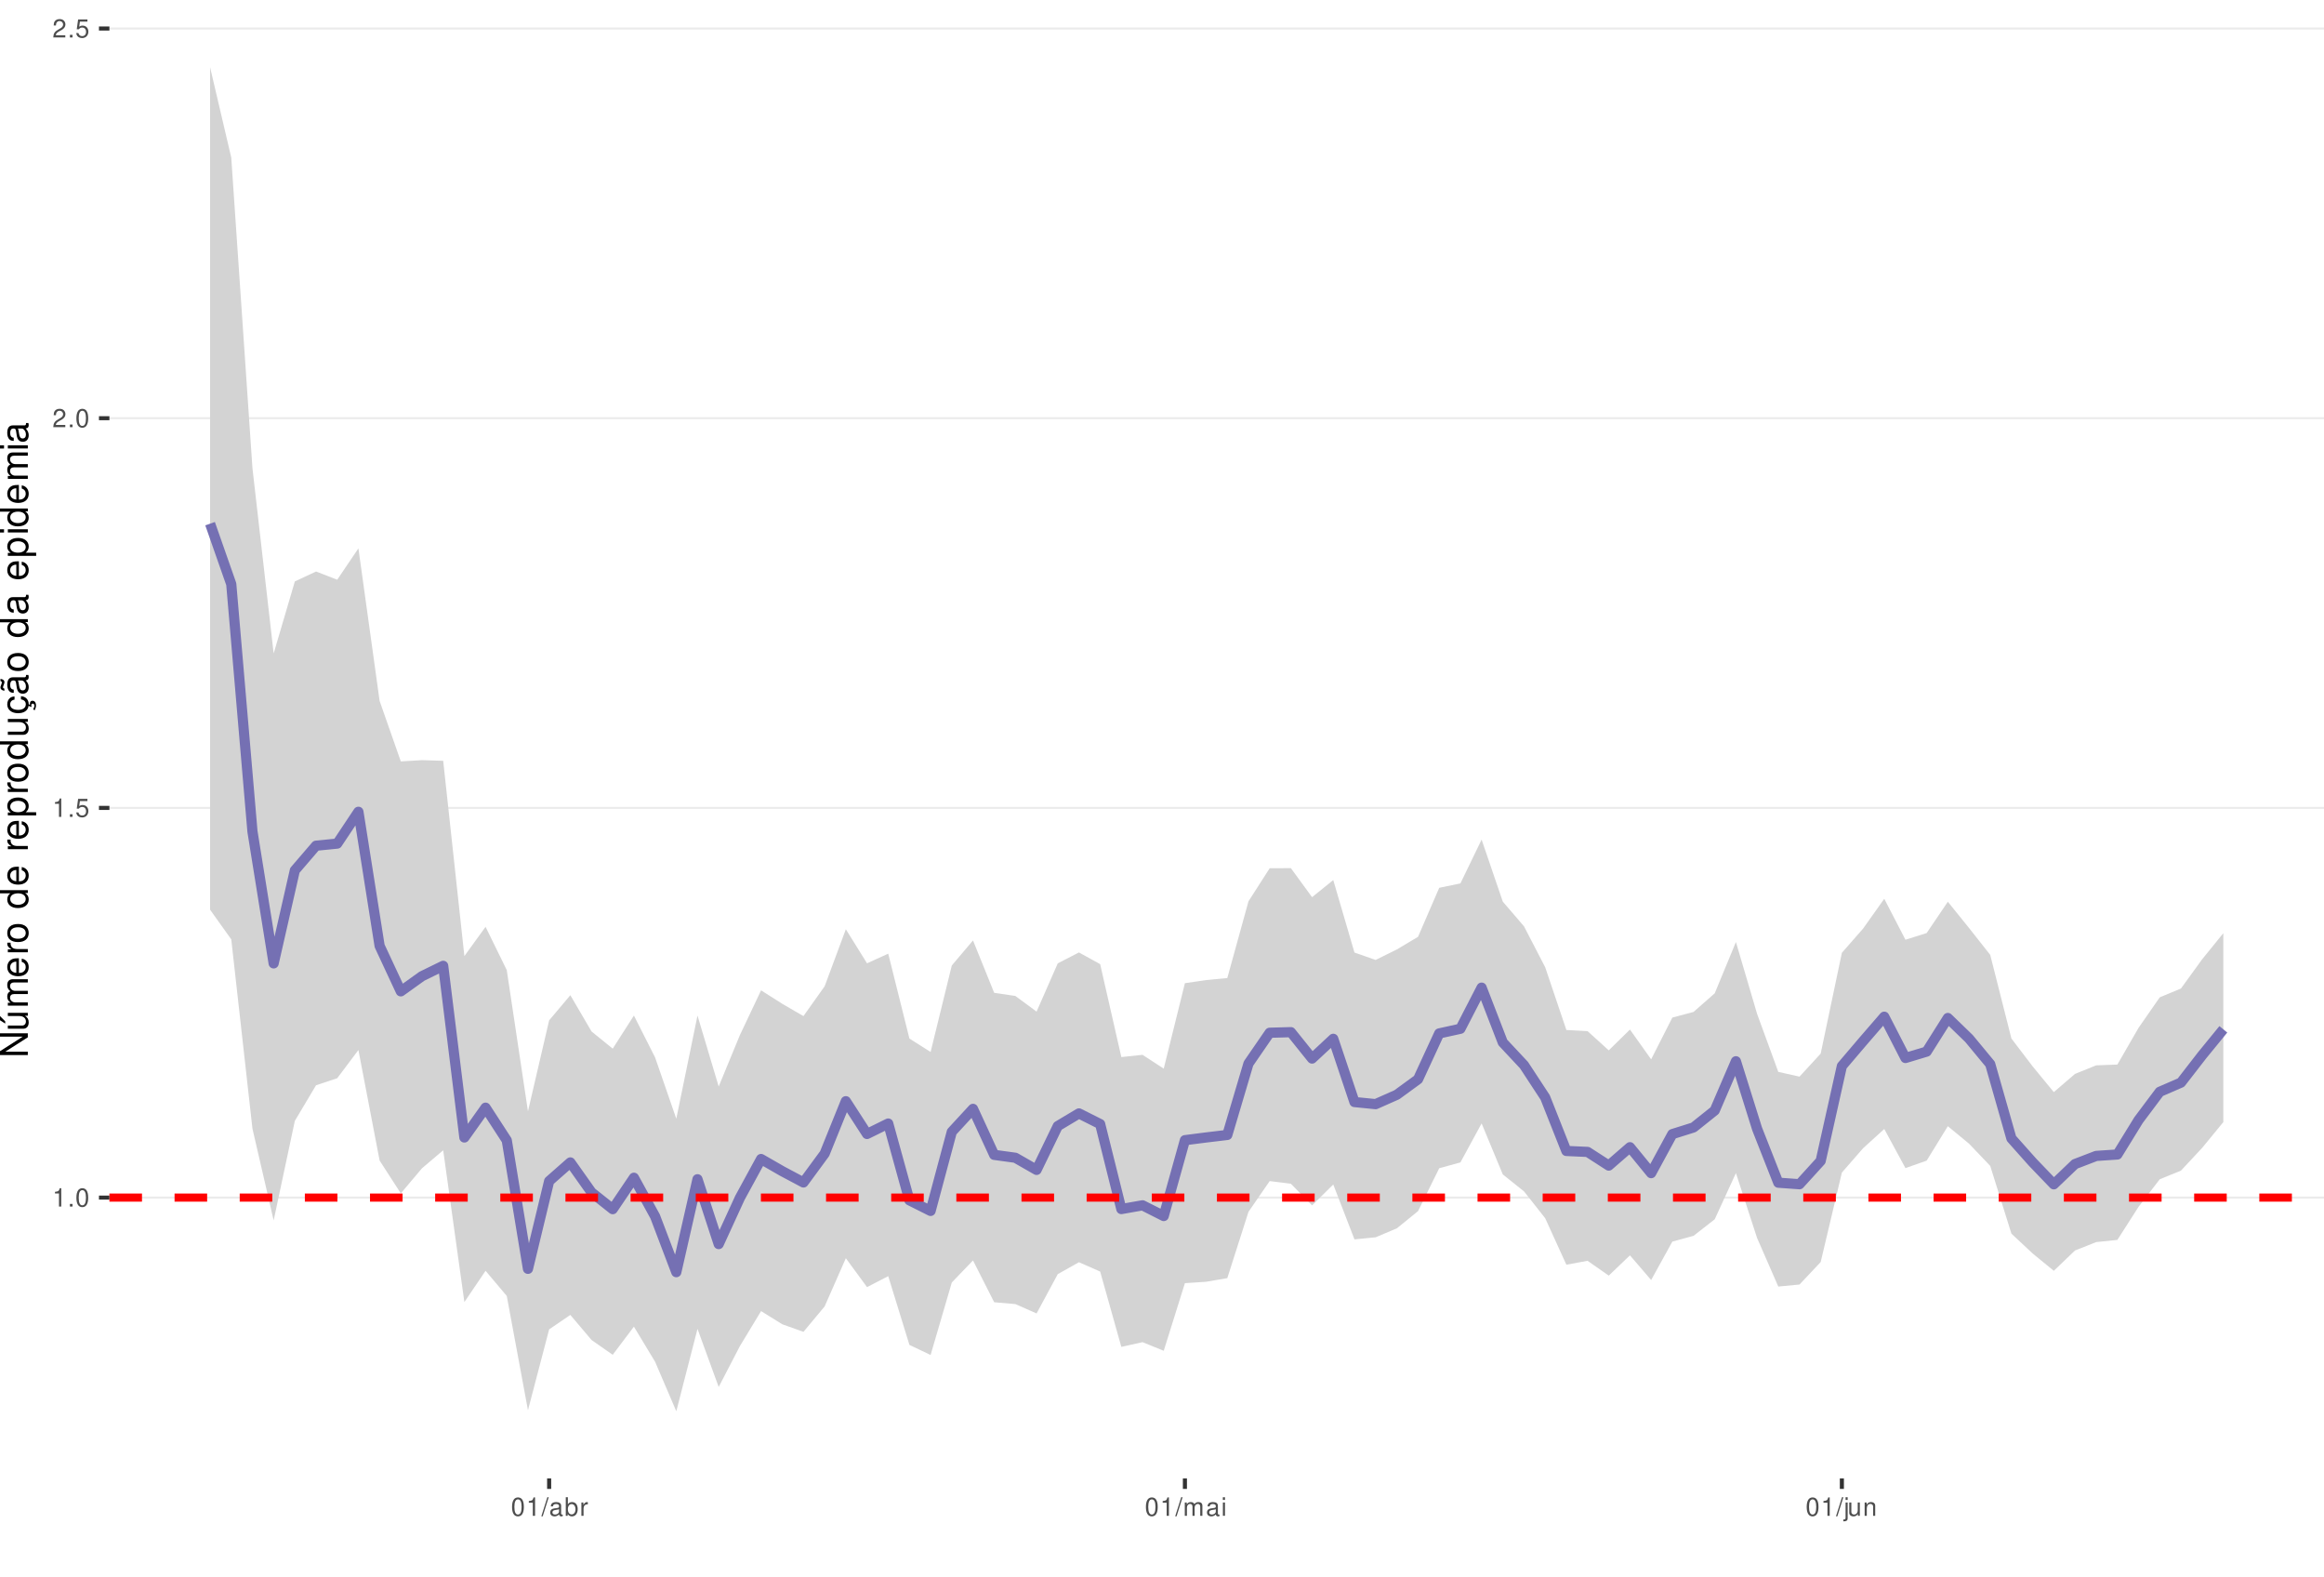
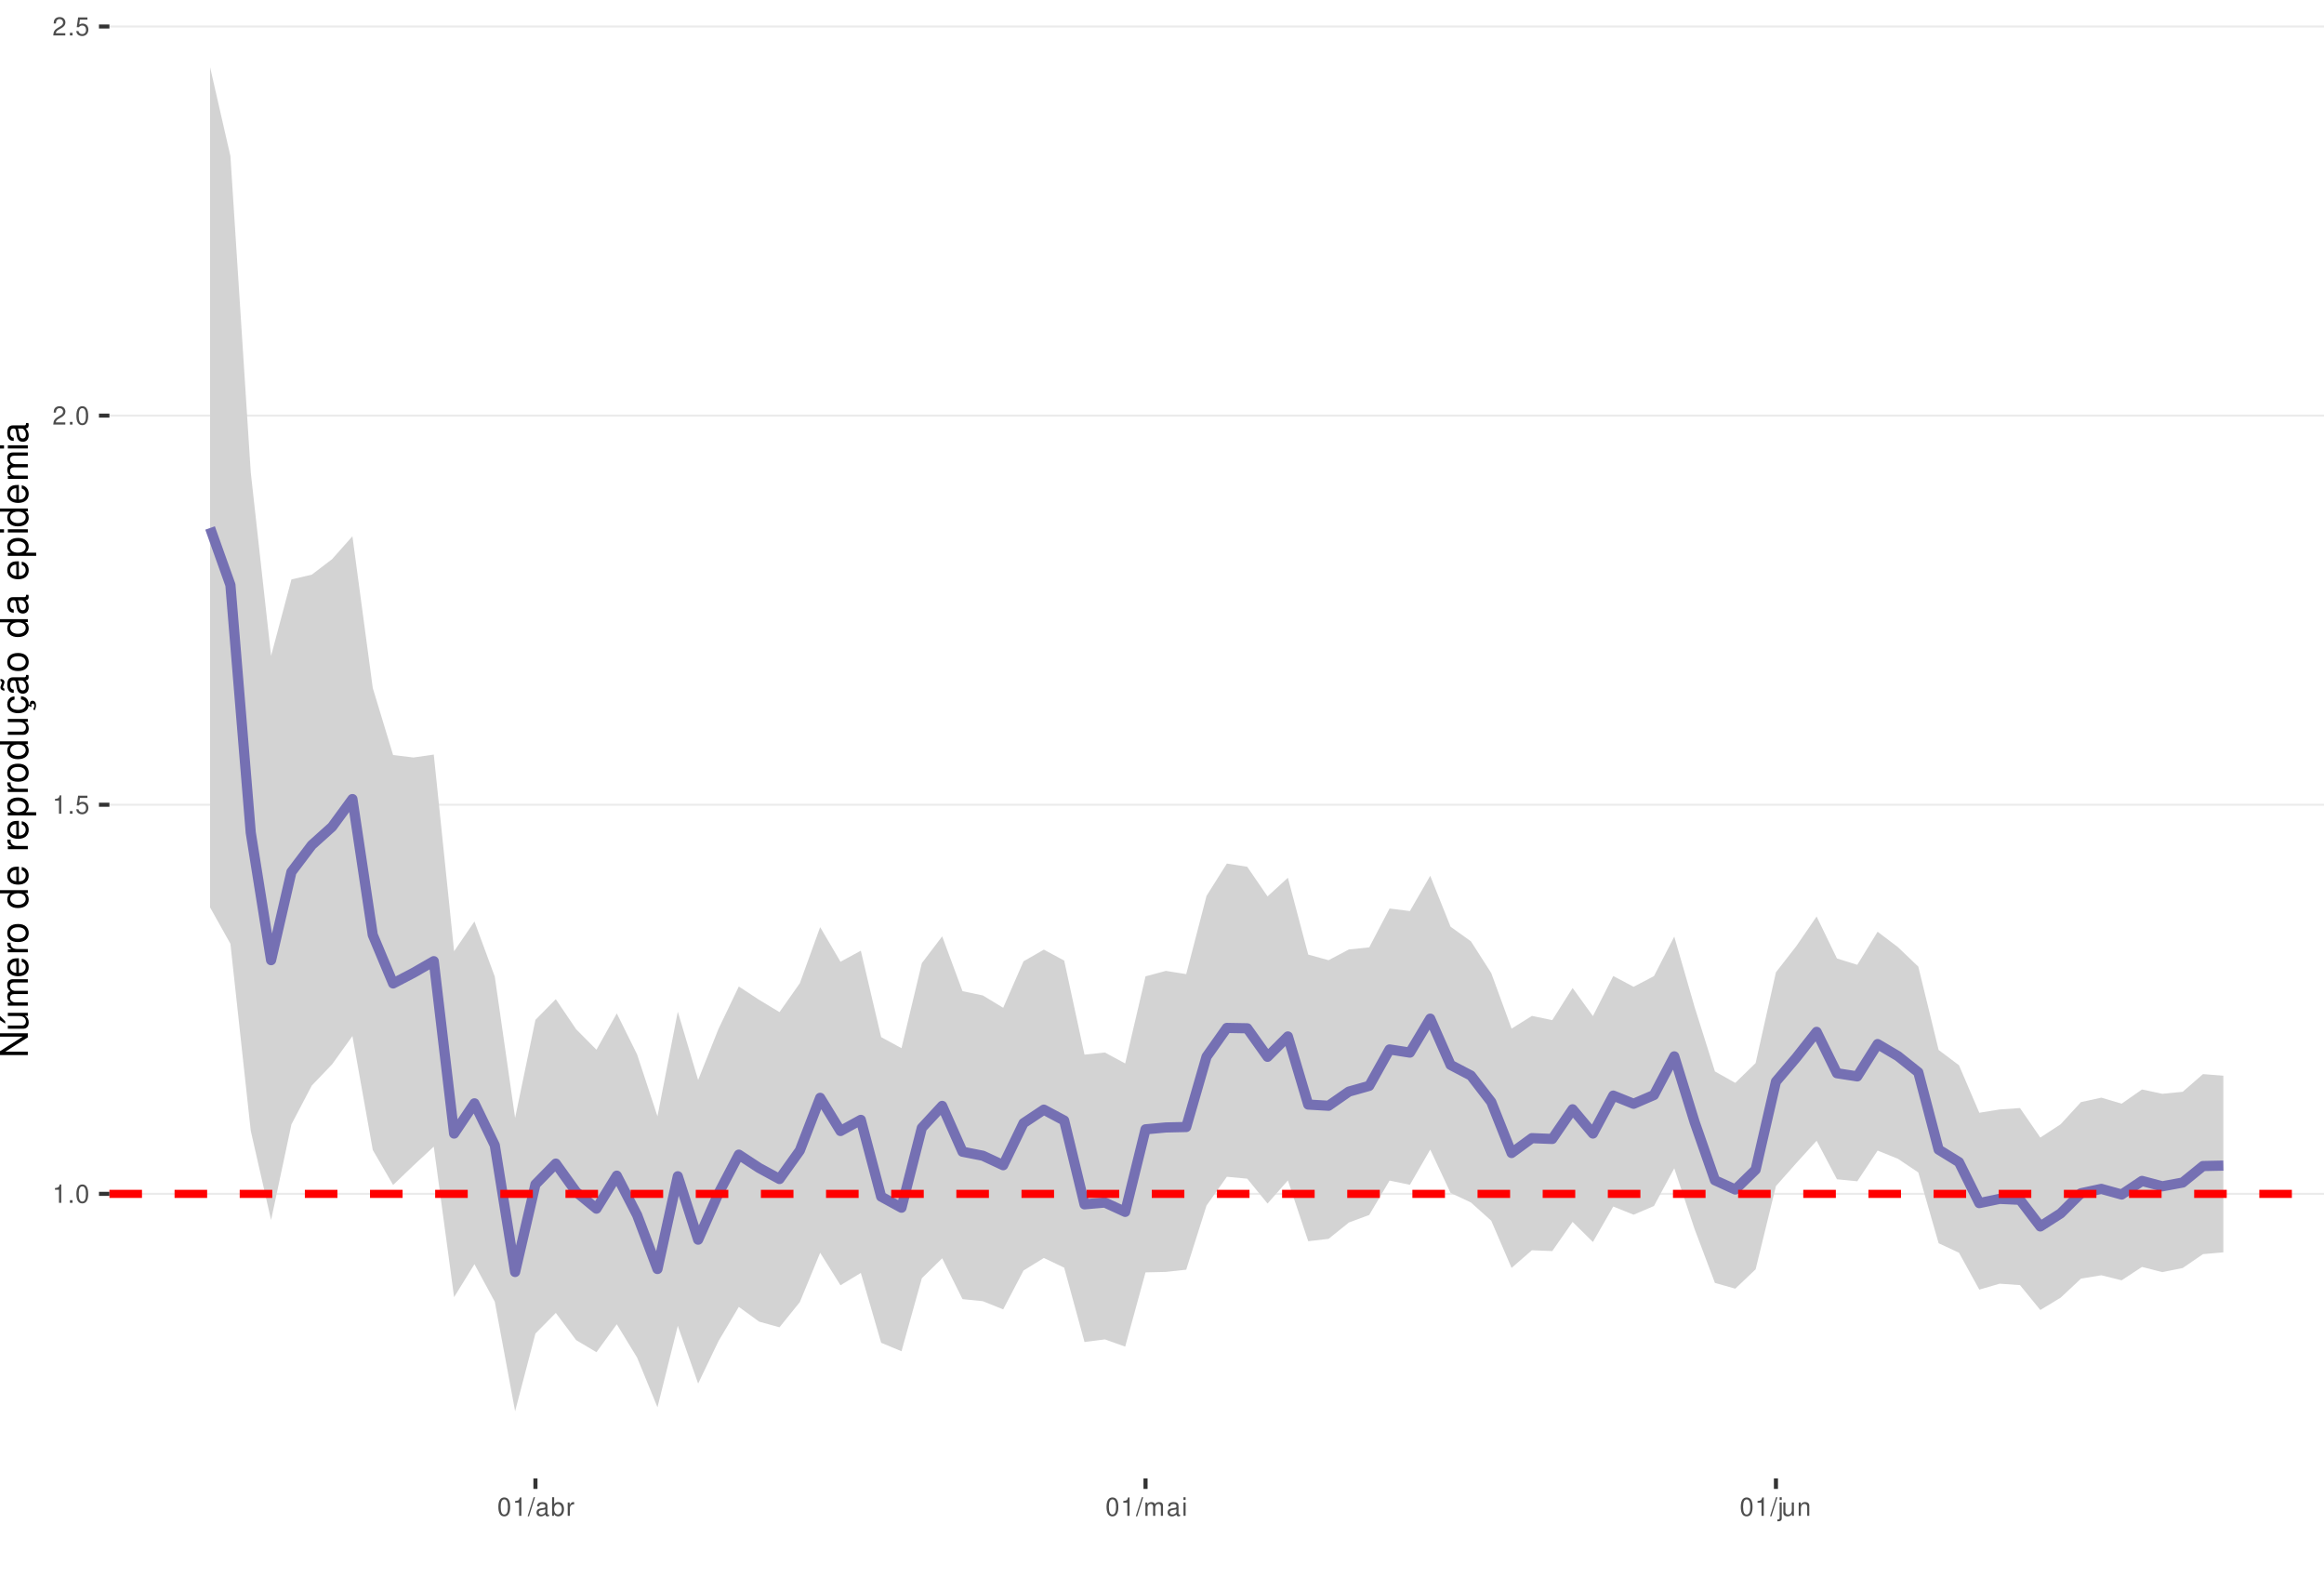
<svg xmlns="http://www.w3.org/2000/svg" xmlns:xlink="http://www.w3.org/1999/xlink" width="609pt" height="413pt" viewBox="0 0 609 413" version="1.1">
  <defs>
    <g>
      <symbol overflow="visible" id="glyph0-0">
        <path style="stroke:none;" d="" />
      </symbol>
      <symbol overflow="visible" id="glyph0-1">
        <path style="stroke:none;" d="M 1.719 -3.422 L 1.719 0 L 2.312 0 L 2.312 -4.812 L 1.922 -4.812 C 1.719 -4.078 1.578 -3.969 0.672 -3.859 L 0.672 -3.422 Z M 1.719 -3.422 " />
      </symbol>
      <symbol overflow="visible" id="glyph0-2">
        <path style="stroke:none;" d="M 1.266 -0.688 L 0.578 -0.688 L 0.578 0 L 1.266 0 Z M 1.266 -0.688 " />
      </symbol>
      <symbol overflow="visible" id="glyph0-3">
        <path style="stroke:none;" d="M 1.828 -4.812 C 1.391 -4.812 0.984 -4.609 0.75 -4.281 C 0.438 -3.859 0.281 -3.219 0.281 -2.328 C 0.281 -0.703 0.812 0.156 1.828 0.156 C 2.828 0.156 3.375 -0.703 3.375 -2.297 C 3.375 -3.219 3.234 -3.844 2.922 -4.281 C 2.672 -4.625 2.281 -4.812 1.828 -4.812 Z M 1.828 -4.297 C 2.469 -4.297 2.781 -3.641 2.781 -2.344 C 2.781 -0.969 2.469 -0.328 1.812 -0.328 C 1.203 -0.328 0.891 -1 0.891 -2.328 C 0.891 -3.641 1.203 -4.297 1.828 -4.297 Z M 1.828 -4.297 " />
      </symbol>
      <symbol overflow="visible" id="glyph0-4">
        <path style="stroke:none;" d="M 3.172 -4.719 L 0.734 -4.719 L 0.375 -2.156 L 0.922 -2.156 C 1.188 -2.469 1.422 -2.594 1.797 -2.594 C 2.422 -2.594 2.812 -2.156 2.812 -1.453 C 2.812 -0.781 2.422 -0.359 1.781 -0.359 C 1.266 -0.359 0.953 -0.625 0.812 -1.156 L 0.234 -1.156 C 0.312 -0.766 0.375 -0.578 0.516 -0.406 C 0.781 -0.047 1.266 0.156 1.797 0.156 C 2.75 0.156 3.422 -0.547 3.422 -1.531 C 3.422 -2.469 2.797 -3.109 1.891 -3.109 C 1.562 -3.109 1.297 -3.016 1.016 -2.828 L 1.203 -4.141 L 3.172 -4.141 Z M 3.172 -4.719 " />
      </symbol>
      <symbol overflow="visible" id="glyph0-5">
        <path style="stroke:none;" d="M 3.375 -0.578 L 0.891 -0.578 C 0.938 -0.984 1.156 -1.234 1.734 -1.578 L 2.406 -1.953 C 3.062 -2.328 3.406 -2.812 3.406 -3.406 C 3.406 -3.812 3.234 -4.188 2.969 -4.438 C 2.688 -4.688 2.344 -4.812 1.891 -4.812 C 1.297 -4.812 0.844 -4.594 0.578 -4.188 C 0.422 -3.938 0.344 -3.641 0.328 -3.141 L 0.922 -3.141 C 0.938 -3.469 0.984 -3.672 1.062 -3.828 C 1.219 -4.125 1.516 -4.297 1.875 -4.297 C 2.406 -4.297 2.797 -3.906 2.797 -3.391 C 2.797 -3.016 2.578 -2.672 2.156 -2.438 L 1.547 -2.078 C 0.562 -1.516 0.281 -1.062 0.219 0 L 3.375 0 Z M 3.375 -0.578 " />
      </symbol>
      <symbol overflow="visible" id="glyph0-6">
        <path style="stroke:none;" d="M 1.531 -4.859 L -0.047 0.141 L 0.312 0.141 L 1.891 -4.859 Z M 1.531 -4.859 " />
      </symbol>
      <symbol overflow="visible" id="glyph0-7">
        <path style="stroke:none;" d="M 3.562 -0.328 C 3.5 -0.312 3.469 -0.312 3.438 -0.312 C 3.25 -0.312 3.141 -0.406 3.141 -0.578 L 3.141 -2.641 C 3.141 -3.25 2.688 -3.594 1.828 -3.594 C 1.312 -3.594 0.906 -3.438 0.672 -3.188 C 0.516 -3 0.453 -2.797 0.438 -2.453 L 0.984 -2.453 C 1.031 -2.875 1.297 -3.078 1.812 -3.078 C 2.312 -3.078 2.594 -2.891 2.594 -2.562 L 2.594 -2.406 C 2.578 -2.172 2.469 -2.078 2.016 -2.031 C 1.219 -1.922 1.109 -1.891 0.891 -1.812 C 0.484 -1.641 0.281 -1.328 0.281 -0.875 C 0.281 -0.25 0.719 0.156 1.422 0.156 C 1.859 0.156 2.219 0 2.609 -0.359 C 2.656 0 2.828 0.156 3.188 0.156 C 3.297 0.156 3.375 0.141 3.562 0.094 Z M 2.594 -1.094 C 2.594 -0.906 2.531 -0.797 2.375 -0.641 C 2.141 -0.438 1.875 -0.328 1.547 -0.328 C 1.109 -0.328 0.859 -0.547 0.859 -0.891 C 0.859 -1.266 1.094 -1.438 1.703 -1.531 C 2.297 -1.609 2.406 -1.641 2.594 -1.719 Z M 2.594 -1.094 " />
      </symbol>
      <symbol overflow="visible" id="glyph0-8">
        <path style="stroke:none;" d="M 0.359 -4.859 L 0.359 0 L 0.859 0 L 0.859 -0.453 C 1.125 -0.047 1.484 0.156 1.969 0.156 C 2.875 0.156 3.484 -0.594 3.484 -1.75 C 3.484 -2.891 2.922 -3.594 1.984 -3.594 C 1.516 -3.594 1.172 -3.406 0.906 -3.016 L 0.906 -4.859 Z M 1.891 -3.062 C 2.5 -3.062 2.906 -2.531 2.906 -1.703 C 2.906 -0.906 2.484 -0.359 1.891 -0.359 C 1.297 -0.359 0.906 -0.906 0.906 -1.719 C 0.906 -2.531 1.297 -3.062 1.891 -3.062 Z M 1.891 -3.062 " />
      </symbol>
      <symbol overflow="visible" id="glyph0-9">
        <path style="stroke:none;" d="M 0.453 -3.484 L 0.453 0 L 1.016 0 L 1.016 -1.812 C 1.031 -2.656 1.375 -3.016 2.141 -3 L 2.141 -3.562 C 2.047 -3.578 1.984 -3.594 1.922 -3.594 C 1.562 -3.594 1.297 -3.375 0.969 -2.859 L 0.969 -3.484 Z M 0.453 -3.484 " />
      </symbol>
      <symbol overflow="visible" id="glyph0-10">
        <path style="stroke:none;" d="M 0.469 -3.484 L 0.469 0 L 1.031 0 L 1.031 -2.188 C 1.031 -2.703 1.391 -3.109 1.844 -3.109 C 2.25 -3.109 2.484 -2.844 2.484 -2.406 L 2.484 0 L 3.047 0 L 3.047 -2.188 C 3.047 -2.703 3.422 -3.109 3.875 -3.109 C 4.266 -3.109 4.516 -2.844 4.516 -2.406 L 4.516 0 L 5.078 0 L 5.078 -2.609 C 5.078 -3.234 4.719 -3.594 4.062 -3.594 C 3.594 -3.594 3.312 -3.453 2.984 -3.062 C 2.781 -3.422 2.5 -3.594 2.047 -3.594 C 1.578 -3.594 1.266 -3.422 0.984 -3 L 0.984 -3.484 Z M 0.469 -3.484 " />
      </symbol>
      <symbol overflow="visible" id="glyph0-11">
        <path style="stroke:none;" d="M 1 -3.484 L 0.453 -3.484 L 0.453 0 L 1 0 Z M 1 -4.859 L 0.438 -4.859 L 0.438 -4.156 L 1 -4.156 Z M 1 -4.859 " />
      </symbol>
      <symbol overflow="visible" id="glyph0-12">
        <path style="stroke:none;" d="M 0.469 -3.484 L 0.469 0.5 C 0.469 0.859 0.359 0.969 0.016 0.969 C -0.031 0.969 -0.047 0.969 -0.125 0.953 L -0.125 1.438 C -0.047 1.438 -0.016 1.453 0.062 1.453 C 0.688 1.453 1.016 1.203 1.016 0.719 L 1.016 -3.484 Z M 1.016 -4.859 L 0.469 -4.859 L 0.469 -4.156 L 1.016 -4.156 Z M 1.016 -4.859 " />
      </symbol>
      <symbol overflow="visible" id="glyph0-13">
        <path style="stroke:none;" d="M 3.203 0 L 3.203 -3.484 L 2.656 -3.484 L 2.656 -1.516 C 2.656 -0.797 2.281 -0.328 1.703 -0.328 C 1.266 -0.328 0.984 -0.594 0.984 -1.016 L 0.984 -3.484 L 0.438 -3.484 L 0.438 -0.797 C 0.438 -0.219 0.859 0.156 1.547 0.156 C 2.062 0.156 2.391 -0.031 2.703 -0.484 L 2.703 0 Z M 3.203 0 " />
      </symbol>
      <symbol overflow="visible" id="glyph0-14">
        <path style="stroke:none;" d="M 0.469 -3.484 L 0.469 0 L 1.031 0 L 1.031 -1.922 C 1.031 -2.641 1.391 -3.109 1.969 -3.109 C 2.406 -3.109 2.688 -2.828 2.688 -2.422 L 2.688 0 L 3.234 0 L 3.234 -2.641 C 3.234 -3.219 2.812 -3.594 2.141 -3.594 C 1.625 -3.594 1.281 -3.391 0.984 -2.906 L 0.984 -3.484 Z M 0.469 -3.484 " />
      </symbol>
      <symbol overflow="visible" id="glyph1-0">
        <path style="stroke:none;" d="" />
      </symbol>
      <symbol overflow="visible" id="glyph1-1">
        <path style="stroke:none;" d="M -7.297 -6.453 L -7.297 -5.578 L -1.328 -5.578 L -7.297 -1.766 L -7.297 -0.766 L 0 -0.766 L 0 -1.641 L -5.906 -1.641 L 0 -5.406 L 0 -6.453 Z M -7.297 -6.453 " />
      </symbol>
      <symbol overflow="visible" id="glyph1-2">
        <path style="stroke:none;" d="M 0 -4.812 L -5.234 -4.812 L -5.234 -3.984 L -2.266 -3.984 C -1.203 -3.984 -0.5 -3.438 -0.5 -2.562 C -0.5 -1.906 -0.906 -1.484 -1.531 -1.484 L -5.234 -1.484 L -5.234 -0.656 L -1.203 -0.656 C -0.328 -0.656 0.234 -1.297 0.234 -2.312 C 0.234 -3.094 -0.047 -3.578 -0.734 -4.062 L 0 -4.062 Z M -7.406 -2.953 L -5.922 -2 L -5.922 -2.594 L -7.406 -4.094 Z M -7.406 -2.953 " />
      </symbol>
      <symbol overflow="visible" id="glyph1-3">
        <path style="stroke:none;" d="M -5.234 -0.703 L 0 -0.703 L 0 -1.547 L -3.297 -1.547 C -4.047 -1.547 -4.656 -2.094 -4.656 -2.766 C -4.656 -3.391 -4.281 -3.734 -3.609 -3.734 L 0 -3.734 L 0 -4.578 L -3.297 -4.578 C -4.047 -4.578 -4.656 -5.125 -4.656 -5.812 C -4.656 -6.422 -4.266 -6.781 -3.609 -6.781 L 0 -6.781 L 0 -7.625 L -3.938 -7.625 C -4.875 -7.625 -5.391 -7.078 -5.391 -6.094 C -5.391 -5.406 -5.188 -4.984 -4.594 -4.484 C -5.156 -4.188 -5.391 -3.766 -5.391 -3.078 C -5.391 -2.375 -5.125 -1.906 -4.5 -1.469 L -5.234 -1.469 Z M -5.234 -0.703 " />
      </symbol>
      <symbol overflow="visible" id="glyph1-4">
        <path style="stroke:none;" d="M -2.344 -5.125 C -3.141 -5.125 -3.625 -5.062 -4.016 -4.922 C -4.875 -4.578 -5.391 -3.781 -5.391 -2.797 C -5.391 -1.344 -4.281 -0.406 -2.547 -0.406 C -0.812 -0.406 0.234 -1.297 0.234 -2.781 C 0.234 -3.984 -0.453 -4.812 -1.594 -5.016 L -1.594 -4.188 C -0.906 -3.953 -0.547 -3.484 -0.547 -2.812 C -0.547 -2.281 -0.781 -1.828 -1.219 -1.547 C -1.516 -1.344 -1.812 -1.281 -2.344 -1.266 Z M -3.016 -1.297 C -3.984 -1.359 -4.625 -1.953 -4.625 -2.797 C -4.625 -3.641 -3.953 -4.234 -3.016 -4.234 Z M -3.016 -1.297 " />
      </symbol>
      <symbol overflow="visible" id="glyph1-5">
        <path style="stroke:none;" d="M -5.234 -0.688 L 0 -0.688 L 0 -1.531 L -2.719 -1.531 C -3.984 -1.547 -4.547 -2.062 -4.516 -3.203 L -5.359 -3.203 C -5.375 -3.062 -5.391 -2.984 -5.391 -2.891 C -5.391 -2.344 -5.062 -1.938 -4.297 -1.453 L -5.234 -1.453 Z M -5.234 -0.688 " />
      </symbol>
      <symbol overflow="visible" id="glyph1-6">
        <path style="stroke:none;" d="M -5.391 -2.719 C -5.391 -1.234 -4.344 -0.359 -2.578 -0.359 C -0.812 -0.359 0.234 -1.234 0.234 -2.734 C 0.234 -4.203 -0.812 -5.094 -2.547 -5.094 C -4.359 -5.094 -5.391 -4.234 -5.391 -2.719 Z M -4.625 -2.734 C -4.625 -3.672 -3.844 -4.234 -2.547 -4.234 C -1.312 -4.234 -0.547 -3.656 -0.547 -2.734 C -0.547 -1.797 -1.312 -1.234 -2.578 -1.234 C -3.844 -1.234 -4.625 -1.797 -4.625 -2.734 Z M -4.625 -2.734 " />
      </symbol>
      <symbol overflow="visible" id="glyph1-7">
        <path style="stroke:none;" d="" />
      </symbol>
      <symbol overflow="visible" id="glyph1-8">
        <path style="stroke:none;" d="M -7.297 -4.953 L -7.297 -4.125 L -4.578 -4.125 C -5.109 -3.766 -5.391 -3.203 -5.391 -2.516 C -5.391 -1.156 -4.297 -0.266 -2.625 -0.266 C -0.859 -0.266 0.234 -1.125 0.234 -2.547 C 0.234 -3.266 -0.047 -3.766 -0.688 -4.203 L 0 -4.203 L 0 -4.953 Z M -4.609 -2.656 C -4.609 -3.547 -3.812 -4.125 -2.562 -4.125 C -1.344 -4.125 -0.547 -3.547 -0.547 -2.656 C -0.547 -1.734 -1.359 -1.125 -2.578 -1.125 C -3.797 -1.125 -4.609 -1.734 -4.609 -2.656 Z M -4.609 -2.656 " />
      </symbol>
      <symbol overflow="visible" id="glyph1-9">
        <path style="stroke:none;" d="M 2.188 -0.547 L 2.188 -1.375 L -0.547 -1.375 C -0.016 -1.812 0.234 -2.312 0.234 -2.984 C 0.234 -4.344 -0.859 -5.234 -2.531 -5.234 C -4.297 -5.234 -5.391 -4.375 -5.391 -2.984 C -5.391 -2.266 -5.062 -1.703 -4.453 -1.312 L -5.234 -1.312 L -5.234 -0.547 Z M -4.609 -2.844 C -4.609 -3.766 -3.797 -4.359 -2.547 -4.359 C -1.359 -4.359 -0.547 -3.75 -0.547 -2.844 C -0.547 -1.953 -1.344 -1.375 -2.578 -1.375 C -3.812 -1.375 -4.609 -1.953 -4.609 -2.844 Z M -4.609 -2.844 " />
      </symbol>
      <symbol overflow="visible" id="glyph1-10">
        <path style="stroke:none;" d="M 0 -4.812 L -5.234 -4.812 L -5.234 -3.984 L -2.266 -3.984 C -1.203 -3.984 -0.5 -3.438 -0.5 -2.562 C -0.5 -1.906 -0.906 -1.484 -1.531 -1.484 L -5.234 -1.484 L -5.234 -0.656 L -1.203 -0.656 C -0.328 -0.656 0.234 -1.297 0.234 -2.312 C 0.234 -3.094 -0.047 -3.578 -0.734 -4.062 L 0 -4.062 Z M 0 -4.812 " />
      </symbol>
      <symbol overflow="visible" id="glyph1-11">
        <path style="stroke:none;" d="M 0.234 -2.641 C 0.234 -3.875 -0.547 -4.703 -1.797 -4.766 L -1.797 -3.938 C -0.953 -3.797 -0.531 -3.359 -0.531 -2.656 C -0.531 -1.734 -1.281 -1.188 -2.516 -1.188 C -3.844 -1.188 -4.625 -1.719 -4.625 -2.625 C -4.625 -3.328 -4.203 -3.766 -3.484 -3.875 L -3.484 -4.703 C -3.984 -4.672 -4.312 -4.562 -4.609 -4.359 C -5.094 -4 -5.391 -3.375 -5.391 -2.641 C -5.391 -1.219 -4.266 -0.312 -2.531 -0.312 C -1.469 -0.312 -0.625 -0.672 -0.156 -1.312 C 0.047 -1.594 0.125 -1.812 0.203 -2.25 L 0.922 -1.938 L 0.984 -2.062 C 0.938 -2.188 0.906 -2.25 0.906 -2.375 C 0.906 -2.656 1.047 -2.828 1.281 -2.828 C 1.547 -2.828 1.734 -2.594 1.734 -2.297 C 1.734 -2.031 1.672 -1.844 1.438 -1.406 L 1.406 -1.312 L 1.812 -1.094 C 2.078 -1.75 2.141 -1.953 2.141 -2.344 C 2.141 -3.109 1.781 -3.578 1.203 -3.578 C 0.781 -3.578 0.547 -3.297 0.547 -2.797 C 0.547 -2.703 0.547 -2.641 0.562 -2.516 Z M 0.234 -2.641 " />
      </symbol>
      <symbol overflow="visible" id="glyph1-12">
        <path style="stroke:none;" d="M -0.484 -5.344 C -0.469 -5.266 -0.469 -5.219 -0.469 -5.172 C -0.469 -4.875 -0.625 -4.719 -0.875 -4.719 L -3.953 -4.719 C -4.891 -4.719 -5.391 -4.047 -5.391 -2.75 C -5.391 -1.984 -5.172 -1.375 -4.781 -1.016 C -4.516 -0.766 -4.203 -0.672 -3.688 -0.656 L -3.688 -1.484 C -4.328 -1.562 -4.625 -1.938 -4.625 -2.719 C -4.625 -3.484 -4.344 -3.891 -3.844 -3.891 L -3.625 -3.891 C -3.266 -3.875 -3.125 -3.703 -3.047 -3.016 C -2.891 -1.844 -2.844 -1.656 -2.719 -1.344 C -2.453 -0.734 -2 -0.422 -1.312 -0.422 C -0.375 -0.422 0.234 -1.078 0.234 -2.141 C 0.234 -2.797 0 -3.328 -0.547 -3.922 C 0 -3.984 0.234 -4.234 0.234 -4.781 C 0.234 -4.953 0.203 -5.062 0.141 -5.344 Z M -1.656 -3.891 C -1.375 -3.891 -1.203 -3.812 -0.969 -3.562 C -0.656 -3.219 -0.5 -2.812 -0.5 -2.312 C -0.5 -1.672 -0.812 -1.297 -1.344 -1.297 C -1.891 -1.297 -2.172 -1.656 -2.297 -2.547 C -2.422 -3.438 -2.453 -3.609 -2.594 -3.891 Z M -7.172 -3.75 C -6.922 -3.672 -6.812 -3.547 -6.812 -3.375 C -6.812 -3.25 -6.875 -2.984 -6.984 -2.734 C -7.156 -2.312 -7.172 -2.25 -7.172 -2.047 C -7.172 -1.594 -6.797 -1.297 -6.141 -1.188 L -6.141 -1.766 C -6.375 -1.812 -6.5 -1.938 -6.5 -2.094 C -6.5 -2.203 -6.469 -2.344 -6.375 -2.578 C -6.156 -3.156 -6.125 -3.234 -6.125 -3.438 C -6.125 -3.922 -6.484 -4.219 -7.172 -4.312 Z M -7.172 -3.75 " />
      </symbol>
      <symbol overflow="visible" id="glyph1-13">
        <path style="stroke:none;" d="M -0.484 -5.344 C -0.469 -5.266 -0.469 -5.219 -0.469 -5.172 C -0.469 -4.875 -0.625 -4.719 -0.875 -4.719 L -3.953 -4.719 C -4.891 -4.719 -5.391 -4.047 -5.391 -2.75 C -5.391 -1.984 -5.172 -1.375 -4.781 -1.016 C -4.516 -0.766 -4.203 -0.672 -3.688 -0.656 L -3.688 -1.484 C -4.328 -1.562 -4.625 -1.938 -4.625 -2.719 C -4.625 -3.484 -4.344 -3.891 -3.844 -3.891 L -3.625 -3.891 C -3.266 -3.875 -3.125 -3.703 -3.047 -3.016 C -2.891 -1.844 -2.844 -1.656 -2.719 -1.344 C -2.453 -0.734 -2 -0.422 -1.312 -0.422 C -0.375 -0.422 0.234 -1.078 0.234 -2.141 C 0.234 -2.797 0 -3.328 -0.547 -3.922 C 0 -3.984 0.234 -4.234 0.234 -4.781 C 0.234 -4.953 0.203 -5.062 0.141 -5.344 Z M -1.656 -3.891 C -1.375 -3.891 -1.203 -3.812 -0.969 -3.562 C -0.656 -3.219 -0.5 -2.812 -0.5 -2.312 C -0.5 -1.672 -0.812 -1.297 -1.344 -1.297 C -1.891 -1.297 -2.172 -1.656 -2.297 -2.547 C -2.422 -3.438 -2.453 -3.609 -2.594 -3.891 Z M -1.656 -3.891 " />
      </symbol>
      <symbol overflow="visible" id="glyph1-14">
        <path style="stroke:none;" d="M -5.234 -1.5 L -5.234 -0.672 L 0 -0.672 L 0 -1.5 Z M -7.297 -1.5 L -7.297 -0.656 L -6.234 -0.656 L -6.234 -1.5 Z M -7.297 -1.5 " />
      </symbol>
    </g>
    <clipPath id="clip1">
      <path d="M 28.672 0 L 609 0 L 609 387.328 L 28.672 387.328 Z M 28.672 0 " />
    </clipPath>
    <clipPath id="clip2">
-       <path d="M 28.672 313 L 609 313 L 609 315 L 28.672 315 Z M 28.672 313 " />
+       <path d="M 28.672 312 L 609 312 L 609 314 L 28.672 314 Z M 28.672 312 " />
    </clipPath>
    <clipPath id="clip3">
-       <path d="M 28.672 211 L 609 211 L 609 212 L 28.672 212 Z M 28.672 211 " />
+       <path d="M 28.672 210 L 609 210 L 609 212 L 28.672 212 Z M 28.672 210 " />
    </clipPath>
    <clipPath id="clip4">
-       <path d="M 28.672 109 L 609 109 L 609 110 L 28.672 110 Z M 28.672 109 " />
+       <path d="M 28.672 108 L 609 108 L 609 110 L 28.672 110 Z M 28.672 108 " />
    </clipPath>
    <clipPath id="clip5">
-       <path d="M 28.672 7 L 609 7 L 609 8 L 28.672 8 Z M 28.672 7 " />
+       <path d="M 28.672 6 L 609 6 L 609 8 L 28.672 8 Z M 28.672 6 " />
    </clipPath>
    <clipPath id="clip6">
-       <path d="M 28.672 312 L 609 312 L 609 315 L 28.672 315 Z M 28.672 312 " />
+       <path d="M 28.672 311 L 609 311 L 609 314 L 28.672 314 Z M 28.672 311 " />
    </clipPath>
  </defs>
  <g id="surface31">
    <rect x="0" y="0" width="609" height="413" style="fill:rgb(100%,100%,100%);fill-opacity:1;stroke:none;" />
    <rect x="0" y="0" width="609" height="413" style="fill:rgb(100%,100%,100%);fill-opacity:1;stroke:none;" />
    <path style="fill:none;stroke-width:1.067;stroke-linecap:round;stroke-linejoin:round;stroke:rgb(100%,100%,100%);stroke-opacity:1;stroke-miterlimit:10;" d="M 0 413 L 609 413 L 609 0 L 0 0 Z M 0 413 " />
    <g clip-path="url(#clip1)" clip-rule="nonzero">
      <path style=" stroke:none;fill-rule:nonzero;fill:rgb(100%,100%,100%);fill-opacity:1;" d="M 28.672 387.328 L 609 387.328 L 609 0 L 28.672 0 Z M 28.672 387.328 " />
    </g>
    <g clip-path="url(#clip2)" clip-rule="nonzero">
-       <path style="fill:none;stroke-width:0.533;stroke-linecap:butt;stroke-linejoin:round;stroke:rgb(92.157%,92.157%,92.157%);stroke-opacity:1;stroke-miterlimit:10;" d="M 28.672 313.75 L 609 313.75 " />
+       <path style="fill:none;stroke-width:0.533;stroke-linecap:butt;stroke-linejoin:round;stroke:rgb(92.157%,92.157%,92.157%);stroke-opacity:1;stroke-miterlimit:10;" d="M 28.672 312.77 L 609 312.77 " />
    </g>
    <g clip-path="url(#clip3)" clip-rule="nonzero">
-       <path style="fill:none;stroke-width:0.533;stroke-linecap:butt;stroke-linejoin:round;stroke:rgb(92.157%,92.157%,92.157%);stroke-opacity:1;stroke-miterlimit:10;" d="M 28.672 211.656 L 609 211.656 " />
+       <path style="fill:none;stroke-width:0.533;stroke-linecap:butt;stroke-linejoin:round;stroke:rgb(92.157%,92.157%,92.157%);stroke-opacity:1;stroke-miterlimit:10;" d="M 28.672 210.828 L 609 210.828 " />
    </g>
    <g clip-path="url(#clip4)" clip-rule="nonzero">
-       <path style="fill:none;stroke-width:0.533;stroke-linecap:butt;stroke-linejoin:round;stroke:rgb(92.157%,92.157%,92.157%);stroke-opacity:1;stroke-miterlimit:10;" d="M 28.672 109.562 L 609 109.562 " />
+       <path style="fill:none;stroke-width:0.533;stroke-linecap:butt;stroke-linejoin:round;stroke:rgb(92.157%,92.157%,92.157%);stroke-opacity:1;stroke-miterlimit:10;" d="M 28.672 108.883 L 609 108.883 " />
    </g>
    <g clip-path="url(#clip5)" clip-rule="nonzero">
-       <path style="fill:none;stroke-width:0.533;stroke-linecap:butt;stroke-linejoin:round;stroke:rgb(92.157%,92.157%,92.157%);stroke-opacity:1;stroke-miterlimit:10;" d="M 28.672 7.469 L 609 7.469 " />
-     </g>
-     <path style=" stroke:none;fill-rule:nonzero;fill:rgb(82.745%,82.745%,82.745%);fill-opacity:1;" d="M 55.051 17.605 L 60.602 41.289 L 66.156 122.684 L 71.711 171.195 L 77.262 152.328 L 82.816 149.723 L 88.371 151.879 L 93.922 143.66 L 99.477 183.633 L 105.031 199.473 L 110.582 199.145 L 116.137 199.316 L 121.691 250.48 L 127.242 242.809 L 132.797 254.152 L 138.352 291.145 L 143.902 267.309 L 149.457 260.727 L 155.012 270.227 L 160.562 274.727 L 166.117 266.055 L 171.672 277.043 L 177.223 293.086 L 182.777 266.066 L 188.332 284.648 L 193.883 271.188 L 199.438 259.449 L 204.992 262.98 L 210.543 266.199 L 216.098 258.383 L 221.652 243.449 L 227.203 252.371 L 232.758 249.848 L 238.312 272.082 L 243.863 275.602 L 249.418 252.938 L 254.973 246.375 L 260.523 260.098 L 266.078 260.926 L 271.633 265.023 L 277.184 252.387 L 282.738 249.523 L 288.293 252.586 L 293.844 276.934 L 299.398 276.344 L 304.953 279.965 L 310.504 257.578 L 316.059 256.758 L 321.613 256.227 L 327.164 236.125 L 332.719 227.465 L 338.273 227.441 L 343.824 235.043 L 349.379 230.559 L 354.934 249.543 L 360.484 251.488 L 366.039 248.738 L 371.594 245.426 L 377.145 232.59 L 382.699 231.438 L 388.254 219.961 L 393.805 236.211 L 399.359 242.676 L 404.914 253.398 L 410.465 269.836 L 416.02 270.141 L 421.574 275.176 L 427.125 269.723 L 432.68 277.527 L 438.234 266.59 L 443.785 265.109 L 449.34 260.23 L 454.895 246.793 L 460.445 265.629 L 466 280.812 L 471.555 282.059 L 477.105 276.031 L 482.66 249.621 L 488.215 243.277 L 493.766 235.465 L 499.32 246.191 L 504.875 244.445 L 510.426 236.238 L 515.98 243.117 L 521.535 250.16 L 527.086 272.07 L 532.641 279.359 L 538.195 286.117 L 543.746 281.348 L 549.301 279.102 L 554.855 278.895 L 560.406 269.273 L 565.961 261.281 L 571.516 258.973 L 577.066 251.32 L 582.621 244.473 L 582.621 293.965 L 577.066 300.727 L 571.516 306.68 L 565.961 308.945 L 560.406 316.16 L 554.855 324.832 L 549.301 325.406 L 543.746 327.609 L 538.195 332.926 L 532.641 328.379 L 527.086 323.188 L 521.535 305.441 L 515.98 299.621 L 510.426 295.043 L 504.875 304.066 L 499.32 306.023 L 493.766 295.777 L 488.215 300.82 L 482.66 307.188 L 477.105 330.633 L 471.555 336.523 L 466 337.055 L 460.445 324.34 L 454.895 307.324 L 449.34 319.43 L 443.785 323.766 L 438.234 325.277 L 432.68 335.344 L 427.125 328.875 L 421.574 334.188 L 416.02 330.305 L 410.465 331.332 L 404.914 319.148 L 399.359 312.117 L 393.805 307.676 L 388.254 294.312 L 382.699 304.531 L 377.145 306.059 L 371.594 317.293 L 366.039 321.801 L 360.484 324.148 L 354.934 324.695 L 349.379 310.316 L 343.824 315.793 L 338.273 310.121 L 332.719 309.422 L 327.164 317.473 L 321.613 334.848 L 316.059 335.797 L 310.504 336.164 L 304.953 353.879 L 299.398 351.621 L 293.844 352.859 L 288.293 333.121 L 282.738 330.68 L 277.184 333.801 L 271.633 344.098 L 266.078 341.648 L 260.523 341.164 L 254.973 330.207 L 249.418 335.992 L 243.863 354.98 L 238.312 352.336 L 232.758 334.328 L 227.203 337.203 L 221.652 329.633 L 216.098 342.25 L 210.543 348.918 L 204.992 346.934 L 199.438 343.484 L 193.883 352.664 L 188.332 363.363 L 182.777 348.141 L 177.223 369.723 L 171.672 356.766 L 166.117 347.559 L 160.562 354.926 L 155.012 351.055 L 149.457 344.484 L 143.902 348.27 L 138.352 369.457 L 132.797 339.516 L 127.242 332.926 L 121.691 341.121 L 116.137 301.348 L 110.582 306.066 L 105.031 312.641 L 99.477 304.039 L 93.922 275.086 L 88.371 282.469 L 82.816 284.324 L 77.262 293.648 L 71.711 319.719 L 66.156 295.699 L 60.602 246.098 L 55.051 238.32 Z M 55.051 17.605 " />
-     <path style="fill:none;stroke-width:2.667;stroke-linecap:butt;stroke-linejoin:round;stroke:rgb(45.882%,43.922%,70.196%);stroke-opacity:1;stroke-miterlimit:10;" d="M 55.051 137.191 L 60.602 153.027 L 66.156 217.836 L 71.711 252.391 L 77.262 228.023 L 82.816 221.559 L 88.371 221.008 L 93.922 212.672 L 99.477 247.805 L 105.031 259.715 L 110.582 255.742 L 116.137 253.027 L 121.691 298 L 127.242 290.191 L 132.797 298.754 L 138.352 332.41 L 143.902 309.426 L 149.457 304.535 L 155.012 312.379 L 160.562 316.777 L 166.117 308.547 L 171.672 318.68 L 177.223 333.285 L 182.777 308.941 L 188.332 325.93 L 193.883 313.824 L 199.438 303.641 L 204.992 306.832 L 210.543 309.785 L 216.098 302.227 L 221.652 288.496 L 227.203 297.082 L 232.758 294.344 L 238.312 314.457 L 243.863 317.238 L 249.418 296.52 L 254.973 290.5 L 260.523 302.551 L 266.078 303.312 L 271.633 306.492 L 277.184 295.016 L 282.738 291.695 L 288.293 294.484 L 293.844 316.75 L 299.398 315.77 L 304.953 318.578 L 310.504 298.707 L 316.059 297.996 L 321.613 297.332 L 327.164 278.633 L 332.719 270.562 L 338.273 270.406 L 343.824 277.32 L 349.379 272.148 L 354.934 288.715 L 360.484 289.266 L 366.039 286.801 L 371.594 282.75 L 377.145 270.738 L 382.699 269.516 L 388.254 258.742 L 393.805 273.102 L 399.359 279.039 L 404.914 287.512 L 410.465 301.531 L 416.02 301.781 L 421.574 305.363 L 427.125 300.547 L 432.68 307.344 L 438.234 297.117 L 443.785 295.371 L 449.34 290.934 L 454.895 278.031 L 460.445 295.734 L 466 309.844 L 471.555 310.246 L 477.105 304.141 L 482.66 279.297 L 488.215 272.773 L 493.766 266.359 L 499.32 277.176 L 504.875 275.5 L 510.426 266.695 L 515.98 272.074 L 521.535 278.785 L 527.086 298.246 L 532.641 304.484 L 538.195 310.27 L 543.746 304.965 L 549.301 302.832 L 554.855 302.457 L 560.406 293.441 L 565.961 286.031 L 571.516 283.625 L 577.066 276.465 L 582.621 269.664 " />
+       <path style="fill:none;stroke-width:0.533;stroke-linecap:butt;stroke-linejoin:round;stroke:rgb(92.157%,92.157%,92.157%);stroke-opacity:1;stroke-miterlimit:10;" d="M 28.672 6.941 L 609 6.941 " />
+     </g>
+     <path style=" stroke:none;fill-rule:nonzero;fill:rgb(82.745%,82.745%,82.745%);fill-opacity:1;" d="M 55.051 17.605 L 60.379 40.891 L 65.707 123.719 L 71.035 171.832 L 76.367 151.805 L 81.695 150.551 L 87.023 146.492 L 92.352 140.492 L 97.684 180.242 L 103.012 197.805 L 108.34 198.449 L 113.668 197.684 L 118.996 249.215 L 124.328 241.41 L 129.656 255.855 L 134.984 292.879 L 140.312 267.184 L 145.645 261.77 L 150.973 269.641 L 156.301 275.012 L 161.629 265.492 L 166.957 276.254 L 172.289 292.465 L 177.617 265.039 L 182.945 282.941 L 188.273 269.562 L 193.605 258.445 L 198.934 261.941 L 204.262 265.156 L 209.59 257.59 L 214.922 242.898 L 220.25 251.957 L 225.578 249.066 L 230.906 271.707 L 236.234 274.605 L 241.566 252.332 L 246.895 245.305 L 252.223 259.664 L 257.551 260.789 L 262.883 264.023 L 268.211 251.848 L 273.539 248.789 L 278.867 251.648 L 284.195 276.297 L 289.527 275.738 L 294.855 278.609 L 300.184 255.789 L 305.512 254.355 L 310.844 255.203 L 316.172 234.691 L 321.5 226.238 L 326.828 227.078 L 332.156 234.84 L 337.488 229.953 L 342.816 250.082 L 348.145 251.555 L 353.473 248.738 L 358.805 248.191 L 364.133 238.016 L 369.461 238.684 L 374.789 229.445 L 380.121 242.785 L 385.449 246.602 L 390.777 254.922 L 396.105 269.484 L 401.434 266.148 L 406.766 267.254 L 412.094 258.836 L 417.422 266.195 L 422.75 255.695 L 428.082 258.52 L 433.41 255.73 L 438.738 245.379 L 444.066 263.809 L 449.395 280.695 L 454.727 283.695 L 460.055 278.508 L 465.383 254.723 L 470.711 247.879 L 476.043 240.113 L 481.371 251.102 L 486.699 252.762 L 492.027 244.098 L 497.355 248.141 L 502.688 253.238 L 508.016 275.07 L 513.344 279.07 L 518.672 291.523 L 524.004 290.66 L 529.332 290.285 L 534.66 298.02 L 539.988 294.535 L 545.32 288.727 L 550.648 287.566 L 555.977 289.137 L 561.305 285.422 L 566.633 286.555 L 571.965 286.031 L 577.293 281.395 L 582.621 281.812 L 582.621 328.094 L 577.293 328.559 L 571.965 332.203 L 566.633 333.273 L 561.305 331.914 L 555.977 335.414 L 550.648 334.098 L 545.32 334.977 L 539.988 339.965 L 534.66 343.195 L 529.332 336.676 L 524.004 336.305 L 518.672 337.859 L 513.344 328.188 L 508.016 325.707 L 502.688 307.16 L 497.355 303.586 L 492.027 301.434 L 486.699 309.469 L 481.371 308.945 L 476.043 298.852 L 470.711 304.723 L 465.383 310.73 L 460.055 332.543 L 454.727 337.609 L 449.395 336.102 L 444.066 322 L 438.738 306.066 L 433.41 315.953 L 428.082 318.23 L 422.75 316.094 L 417.422 325.379 L 412.094 320.121 L 406.766 327.758 L 401.434 327.543 L 396.105 332.172 L 390.777 319.809 L 385.449 315.027 L 380.121 312.523 L 374.789 301.176 L 369.461 310.398 L 364.133 309.289 L 358.805 318.297 L 353.473 320.277 L 348.145 324.559 L 342.816 325.172 L 337.488 309.25 L 332.156 315.309 L 326.828 308.789 L 321.5 308.293 L 316.172 315.824 L 310.844 332.637 L 305.512 333.219 L 300.184 333.34 L 294.855 352.793 L 289.527 350.895 L 284.195 351.586 L 278.867 332.105 L 273.539 329.566 L 268.211 332.852 L 262.883 343.031 L 257.551 340.891 L 252.223 340.348 L 246.895 329.652 L 241.566 334.875 L 236.234 354.004 L 230.906 351.781 L 225.578 333.484 L 220.25 336.719 L 214.922 328.207 L 209.59 341.133 L 204.262 347.727 L 198.934 346.25 L 193.605 342.379 L 188.273 351.359 L 182.945 362.473 L 177.617 347.34 L 172.289 368.676 L 166.957 355.676 L 161.629 346.934 L 156.301 354.254 L 150.973 351.082 L 145.645 343.957 L 140.312 349.367 L 134.984 369.723 L 129.656 341.031 L 124.328 331.195 L 118.996 339.832 L 113.668 300.395 L 108.34 305.344 L 103.012 310.445 L 97.684 301.27 L 92.352 271.43 L 87.023 278.836 L 81.695 284.406 L 76.367 294.57 L 71.035 319.633 L 65.707 296.23 L 60.379 247.246 L 55.051 237.73 Z M 55.051 17.605 " />
+     <path style="fill:none;stroke-width:2.667;stroke-linecap:butt;stroke-linejoin:round;stroke:rgb(45.882%,43.922%,70.196%);stroke-opacity:1;stroke-miterlimit:10;" d="M 55.051 138.32 L 60.379 153.254 L 65.707 218.121 L 71.035 251.547 L 76.367 228.438 L 81.695 221.406 L 87.023 216.609 L 92.352 209.34 L 97.684 244.934 L 103.012 257.645 L 108.34 254.867 L 113.668 251.809 L 118.996 296.977 L 124.328 289.051 L 129.656 300.035 L 134.984 333.238 L 140.312 310.285 L 145.645 304.844 L 150.973 312.262 L 156.301 316.648 L 161.629 308.004 L 166.957 318.336 L 172.289 332.461 L 177.617 308.16 L 182.945 324.773 L 188.273 312.672 L 193.605 302.496 L 198.934 305.988 L 204.262 308.879 L 209.59 301.422 L 214.922 287.609 L 220.25 296.305 L 225.578 293.387 L 230.906 313.492 L 236.234 316.398 L 241.566 295.492 L 246.895 289.723 L 252.223 301.73 L 257.551 302.781 L 262.883 305.262 L 268.211 294.254 L 273.539 290.711 L 278.867 293.559 L 284.195 315.512 L 289.527 315.043 L 294.855 317.492 L 300.184 295.863 L 305.512 295.375 L 310.844 295.254 L 316.172 276.832 L 321.5 269.297 L 326.828 269.395 L 332.156 276.867 L 337.488 271.531 L 342.816 289.379 L 348.145 289.688 L 353.473 285.98 L 358.805 284.473 L 364.133 274.934 L 369.461 275.766 L 374.789 266.863 L 380.121 278.988 L 385.449 281.773 L 390.777 288.688 L 396.105 302.066 L 401.434 298.176 L 406.766 298.383 L 412.094 290.613 L 417.422 296.965 L 422.75 287.027 L 428.082 289.172 L 433.41 286.875 L 438.738 276.75 L 444.066 293.961 L 449.395 309.207 L 454.727 311.637 L 460.055 306.445 L 465.383 283.359 L 470.711 277.086 L 476.043 270.328 L 481.371 281.168 L 486.699 281.996 L 492.027 273.531 L 497.355 276.676 L 502.688 280.926 L 508.016 301.18 L 513.344 304.461 L 518.672 315.195 L 524.004 314.082 L 529.332 314.328 L 534.66 321.305 L 539.988 317.891 L 545.32 312.602 L 550.648 311.465 L 555.977 312.941 L 561.305 309.383 L 566.633 310.793 L 571.965 309.805 L 577.293 305.48 L 582.621 305.367 " />
    <g clip-path="url(#clip6)" clip-rule="nonzero">
-       <path style="fill:none;stroke-width:2.134;stroke-linecap:butt;stroke-linejoin:round;stroke:rgb(100%,0%,0%);stroke-opacity:1;stroke-dasharray:8.536,8.536;stroke-miterlimit:10;" d="M 28.672 313.75 L 609 313.75 " />
-     </g>
-     <g style="fill:rgb(30.196%,30.196%,30.196%);fill-opacity:1;">
-       <use xlink:href="#glyph0-1" x="13.738" y="316.098" />
-       <use xlink:href="#glyph0-2" x="17.738" y="316.098" />
-       <use xlink:href="#glyph0-3" x="19.738" y="316.098" />
-     </g>
-     <g style="fill:rgb(30.196%,30.196%,30.196%);fill-opacity:1;">
-       <use xlink:href="#glyph0-1" x="13.738" y="214.004" />
-       <use xlink:href="#glyph0-2" x="17.738" y="214.004" />
-       <use xlink:href="#glyph0-4" x="19.738" y="214.004" />
-     </g>
-     <g style="fill:rgb(30.196%,30.196%,30.196%);fill-opacity:1;">
-       <use xlink:href="#glyph0-5" x="13.738" y="111.91" />
-       <use xlink:href="#glyph0-2" x="17.738" y="111.91" />
-       <use xlink:href="#glyph0-3" x="19.738" y="111.91" />
-     </g>
-     <g style="fill:rgb(30.196%,30.196%,30.196%);fill-opacity:1;">
-       <use xlink:href="#glyph0-5" x="13.738" y="9.816" />
-       <use xlink:href="#glyph0-2" x="17.738" y="9.816" />
-       <use xlink:href="#glyph0-4" x="19.738" y="9.816" />
-     </g>
-     <path style="fill:none;stroke-width:1.067;stroke-linecap:butt;stroke-linejoin:round;stroke:rgb(20%,20%,20%);stroke-opacity:1;stroke-miterlimit:10;" d="M 25.93 313.75 L 28.672 313.75 " />
-     <path style="fill:none;stroke-width:1.067;stroke-linecap:butt;stroke-linejoin:round;stroke:rgb(20%,20%,20%);stroke-opacity:1;stroke-miterlimit:10;" d="M 25.93 211.656 L 28.672 211.656 " />
-     <path style="fill:none;stroke-width:1.067;stroke-linecap:butt;stroke-linejoin:round;stroke:rgb(20%,20%,20%);stroke-opacity:1;stroke-miterlimit:10;" d="M 25.93 109.562 L 28.672 109.562 " />
-     <path style="fill:none;stroke-width:1.067;stroke-linecap:butt;stroke-linejoin:round;stroke:rgb(20%,20%,20%);stroke-opacity:1;stroke-miterlimit:10;" d="M 25.93 7.469 L 28.672 7.469 " />
-     <path style="fill:none;stroke-width:1.067;stroke-linecap:butt;stroke-linejoin:round;stroke:rgb(20%,20%,20%);stroke-opacity:1;stroke-miterlimit:10;" d="M 143.902 390.07 L 143.902 387.328 " />
-     <path style="fill:none;stroke-width:1.067;stroke-linecap:butt;stroke-linejoin:round;stroke:rgb(20%,20%,20%);stroke-opacity:1;stroke-miterlimit:10;" d="M 310.504 390.07 L 310.504 387.328 " />
-     <path style="fill:none;stroke-width:1.067;stroke-linecap:butt;stroke-linejoin:round;stroke:rgb(20%,20%,20%);stroke-opacity:1;stroke-miterlimit:10;" d="M 482.66 390.07 L 482.66 387.328 " />
-     <g style="fill:rgb(30.196%,30.196%,30.196%);fill-opacity:1;">
-       <use xlink:href="#glyph0-3" x="133.902" y="397.109" />
-       <use xlink:href="#glyph0-1" x="137.902" y="397.109" />
-       <use xlink:href="#glyph0-6" x="141.902" y="397.109" />
-       <use xlink:href="#glyph0-7" x="143.902" y="397.109" />
-       <use xlink:href="#glyph0-8" x="147.902" y="397.109" />
-       <use xlink:href="#glyph0-9" x="151.902" y="397.109" />
-     </g>
-     <g style="fill:rgb(30.196%,30.196%,30.196%);fill-opacity:1;">
-       <use xlink:href="#glyph0-3" x="300.004" y="397.109" />
-       <use xlink:href="#glyph0-1" x="304.004" y="397.109" />
-       <use xlink:href="#glyph0-6" x="308.004" y="397.109" />
-       <use xlink:href="#glyph0-10" x="310.004" y="397.109" />
-       <use xlink:href="#glyph0-7" x="316.004" y="397.109" />
-       <use xlink:href="#glyph0-11" x="320.004" y="397.109" />
-     </g>
-     <g style="fill:rgb(30.196%,30.196%,30.196%);fill-opacity:1;">
-       <use xlink:href="#glyph0-3" x="473.16" y="397.109" />
-       <use xlink:href="#glyph0-1" x="477.16" y="397.109" />
-       <use xlink:href="#glyph0-6" x="481.16" y="397.109" />
-       <use xlink:href="#glyph0-12" x="483.16" y="397.109" />
-       <use xlink:href="#glyph0-13" x="484.16" y="397.109" />
-       <use xlink:href="#glyph0-14" x="488.16" y="397.109" />
+       <path style="fill:none;stroke-width:2.134;stroke-linecap:butt;stroke-linejoin:round;stroke:rgb(100%,0%,0%);stroke-opacity:1;stroke-dasharray:8.536,8.536;stroke-miterlimit:10;" d="M 28.672 312.77 L 609 312.77 " />
+     </g>
+     <g style="fill:rgb(30.196%,30.196%,30.196%);fill-opacity:1;">
+       <use xlink:href="#glyph0-1" x="13.738" y="315.117" />
+       <use xlink:href="#glyph0-2" x="17.738" y="315.117" />
+       <use xlink:href="#glyph0-3" x="19.738" y="315.117" />
+     </g>
+     <g style="fill:rgb(30.196%,30.196%,30.196%);fill-opacity:1;">
+       <use xlink:href="#glyph0-1" x="13.738" y="213.176" />
+       <use xlink:href="#glyph0-2" x="17.738" y="213.176" />
+       <use xlink:href="#glyph0-4" x="19.738" y="213.176" />
+     </g>
+     <g style="fill:rgb(30.196%,30.196%,30.196%);fill-opacity:1;">
+       <use xlink:href="#glyph0-5" x="13.738" y="111.23" />
+       <use xlink:href="#glyph0-2" x="17.738" y="111.23" />
+       <use xlink:href="#glyph0-3" x="19.738" y="111.23" />
+     </g>
+     <g style="fill:rgb(30.196%,30.196%,30.196%);fill-opacity:1;">
+       <use xlink:href="#glyph0-5" x="13.738" y="9.289" />
+       <use xlink:href="#glyph0-2" x="17.738" y="9.289" />
+       <use xlink:href="#glyph0-4" x="19.738" y="9.289" />
+     </g>
+     <path style="fill:none;stroke-width:1.067;stroke-linecap:butt;stroke-linejoin:round;stroke:rgb(20%,20%,20%);stroke-opacity:1;stroke-miterlimit:10;" d="M 25.93 312.77 L 28.672 312.77 " />
+     <path style="fill:none;stroke-width:1.067;stroke-linecap:butt;stroke-linejoin:round;stroke:rgb(20%,20%,20%);stroke-opacity:1;stroke-miterlimit:10;" d="M 25.93 210.828 L 28.672 210.828 " />
+     <path style="fill:none;stroke-width:1.067;stroke-linecap:butt;stroke-linejoin:round;stroke:rgb(20%,20%,20%);stroke-opacity:1;stroke-miterlimit:10;" d="M 25.93 108.883 L 28.672 108.883 " />
+     <path style="fill:none;stroke-width:1.067;stroke-linecap:butt;stroke-linejoin:round;stroke:rgb(20%,20%,20%);stroke-opacity:1;stroke-miterlimit:10;" d="M 25.93 6.941 L 28.672 6.941 " />
+     <path style="fill:none;stroke-width:1.067;stroke-linecap:butt;stroke-linejoin:round;stroke:rgb(20%,20%,20%);stroke-opacity:1;stroke-miterlimit:10;" d="M 140.312 390.07 L 140.312 387.328 " />
+     <path style="fill:none;stroke-width:1.067;stroke-linecap:butt;stroke-linejoin:round;stroke:rgb(20%,20%,20%);stroke-opacity:1;stroke-miterlimit:10;" d="M 300.184 390.07 L 300.184 387.328 " />
+     <path style="fill:none;stroke-width:1.067;stroke-linecap:butt;stroke-linejoin:round;stroke:rgb(20%,20%,20%);stroke-opacity:1;stroke-miterlimit:10;" d="M 465.383 390.07 L 465.383 387.328 " />
+     <g style="fill:rgb(30.196%,30.196%,30.196%);fill-opacity:1;">
+       <use xlink:href="#glyph0-3" x="130.312" y="397.109" />
+       <use xlink:href="#glyph0-1" x="134.312" y="397.109" />
+       <use xlink:href="#glyph0-6" x="138.312" y="397.109" />
+       <use xlink:href="#glyph0-7" x="140.312" y="397.109" />
+       <use xlink:href="#glyph0-8" x="144.312" y="397.109" />
+       <use xlink:href="#glyph0-9" x="148.312" y="397.109" />
+     </g>
+     <g style="fill:rgb(30.196%,30.196%,30.196%);fill-opacity:1;">
+       <use xlink:href="#glyph0-3" x="289.684" y="397.109" />
+       <use xlink:href="#glyph0-1" x="293.684" y="397.109" />
+       <use xlink:href="#glyph0-6" x="297.684" y="397.109" />
+       <use xlink:href="#glyph0-10" x="299.684" y="397.109" />
+       <use xlink:href="#glyph0-7" x="305.684" y="397.109" />
+       <use xlink:href="#glyph0-11" x="309.684" y="397.109" />
+     </g>
+     <g style="fill:rgb(30.196%,30.196%,30.196%);fill-opacity:1;">
+       <use xlink:href="#glyph0-3" x="455.883" y="397.109" />
+       <use xlink:href="#glyph0-1" x="459.883" y="397.109" />
+       <use xlink:href="#glyph0-6" x="463.883" y="397.109" />
+       <use xlink:href="#glyph0-12" x="465.883" y="397.109" />
+       <use xlink:href="#glyph0-13" x="466.883" y="397.109" />
+       <use xlink:href="#glyph0-14" x="470.883" y="397.109" />
    </g>
    <g style="fill:rgb(0%,0%,0%);fill-opacity:1;">
      <use xlink:href="#glyph1-1" x="7.29" y="277.164" />
      <use xlink:href="#glyph1-2" x="7.29" y="270.164" />
      <use xlink:href="#glyph1-3" x="7.29" y="264.164" />
      <use xlink:href="#glyph1-4" x="7.29" y="256.164" />
      <use xlink:href="#glyph1-5" x="7.29" y="250.164" />
      <use xlink:href="#glyph1-6" x="7.29" y="247.164" />
      <use xlink:href="#glyph1-7" x="7.29" y="241.164" />
      <use xlink:href="#glyph1-8" x="7.29" y="238.164" />
      <use xlink:href="#glyph1-4" x="7.29" y="232.164" />
      <use xlink:href="#glyph1-7" x="7.29" y="226.164" />
      <use xlink:href="#glyph1-5" x="7.29" y="223.164" />
      <use xlink:href="#glyph1-4" x="7.29" y="220.164" />
      <use xlink:href="#glyph1-9" x="7.29" y="214.164" />
      <use xlink:href="#glyph1-5" x="7.29" y="208.164" />
      <use xlink:href="#glyph1-6" x="7.29" y="205.164" />
      <use xlink:href="#glyph1-8" x="7.29" y="199.164" />
      <use xlink:href="#glyph1-10" x="7.29" y="193.164" />
      <use xlink:href="#glyph1-11" x="7.29" y="187.164" />
      <use xlink:href="#glyph1-12" x="7.29" y="182.164" />
      <use xlink:href="#glyph1-6" x="7.29" y="176.164" />
      <use xlink:href="#glyph1-7" x="7.29" y="170.164" />
      <use xlink:href="#glyph1-8" x="7.29" y="167.164" />
      <use xlink:href="#glyph1-13" x="7.29" y="161.164" />
      <use xlink:href="#glyph1-7" x="7.29" y="155.164" />
      <use xlink:href="#glyph1-4" x="7.29" y="152.164" />
      <use xlink:href="#glyph1-9" x="7.29" y="146.164" />
      <use xlink:href="#glyph1-14" x="7.29" y="140.164" />
      <use xlink:href="#glyph1-8" x="7.29" y="138.164" />
      <use xlink:href="#glyph1-4" x="7.29" y="132.164" />
      <use xlink:href="#glyph1-3" x="7.29" y="126.164" />
      <use xlink:href="#glyph1-14" x="7.29" y="118.164" />
      <use xlink:href="#glyph1-13" x="7.29" y="116.164" />
    </g>
  </g>
</svg>
